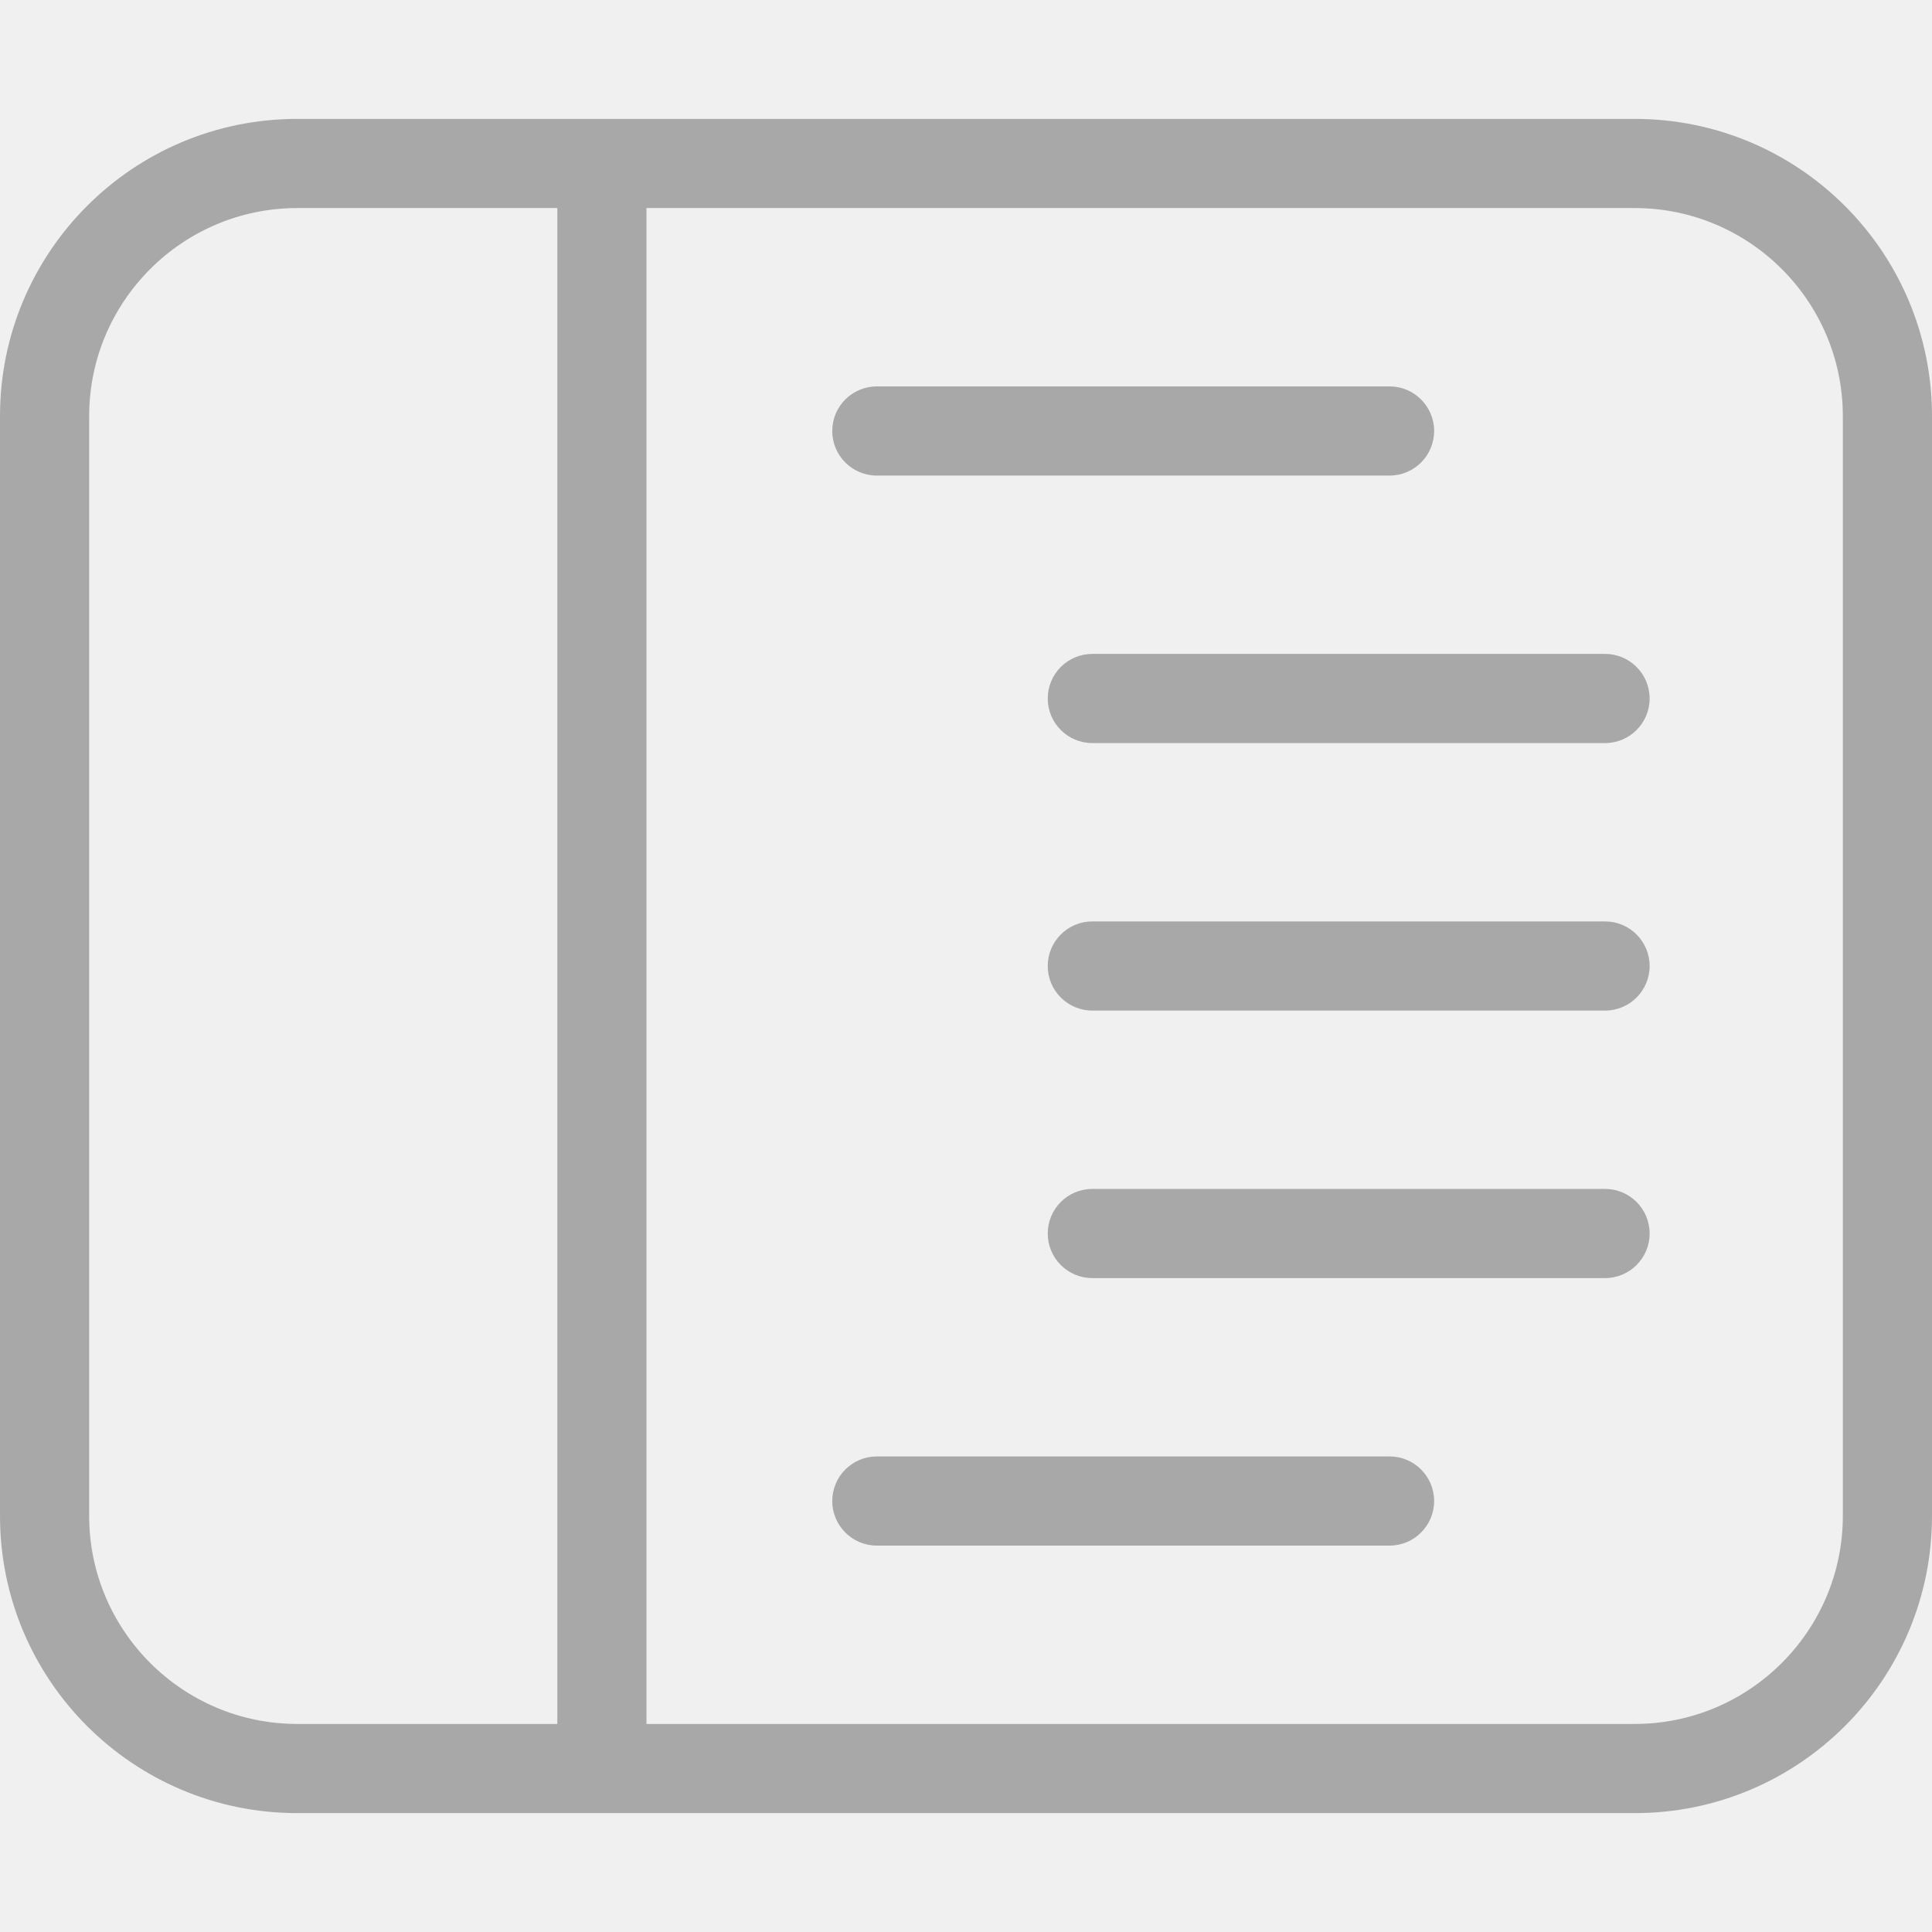
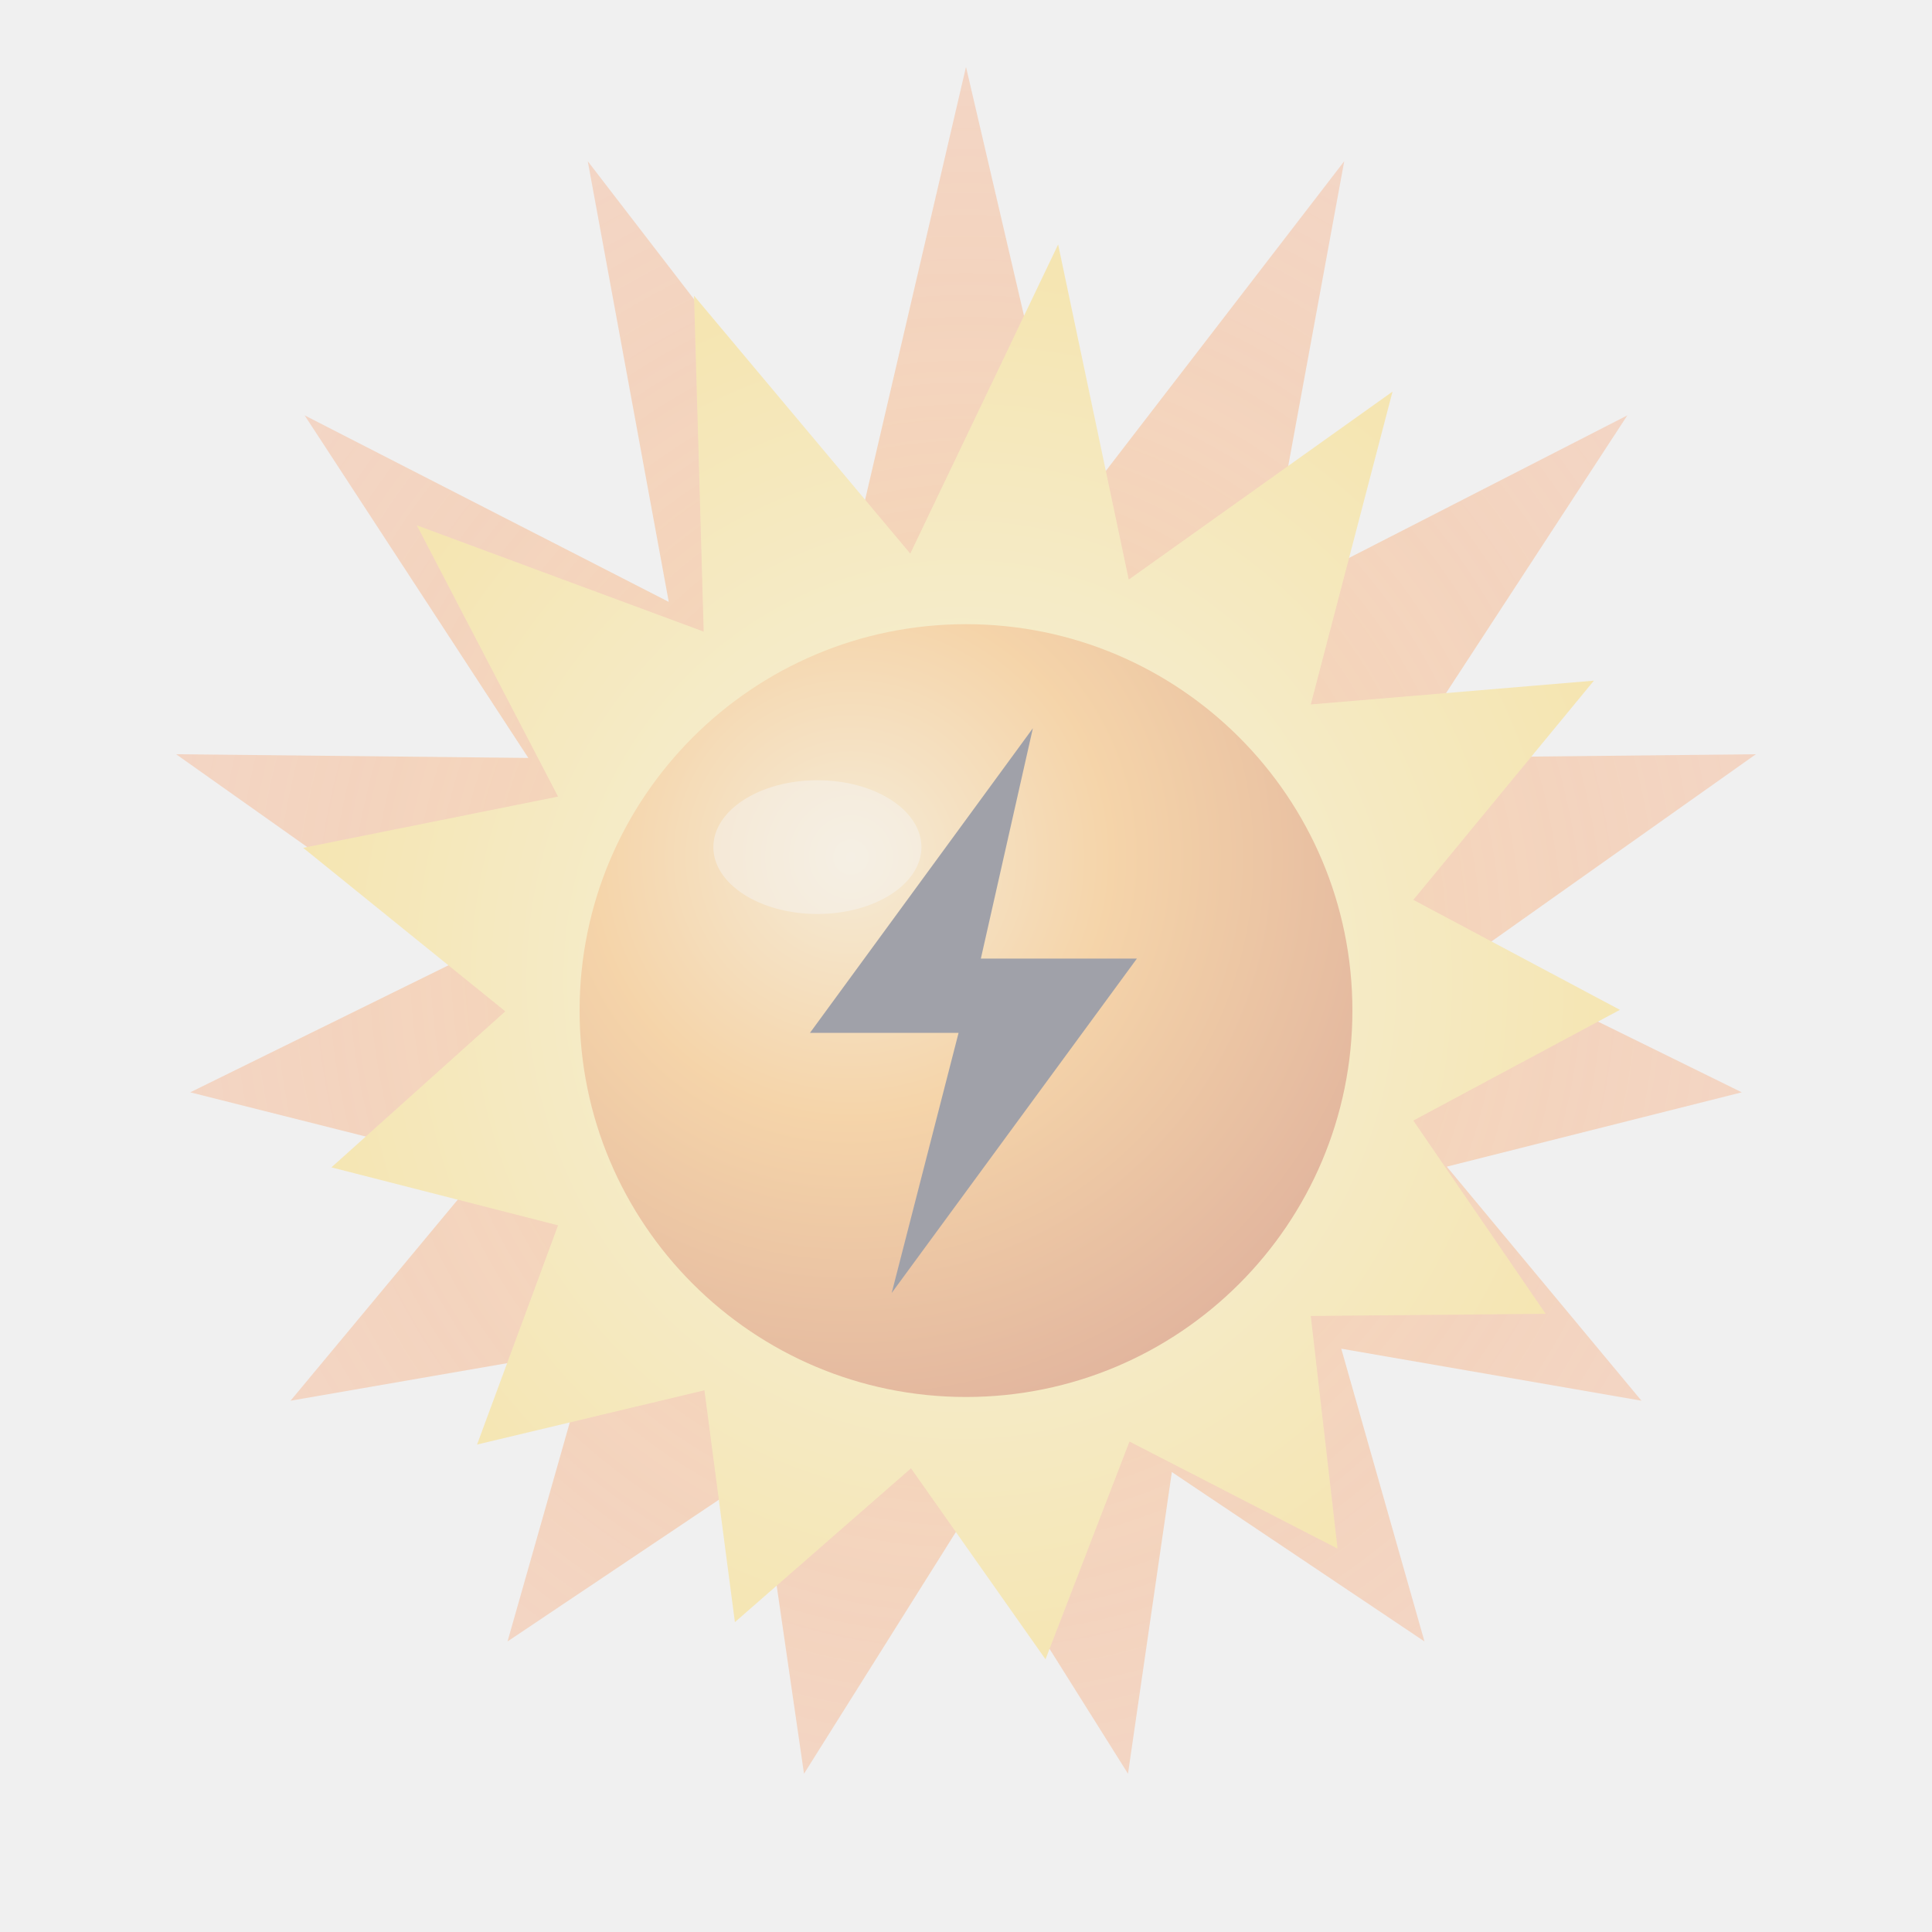
- <svg xmlns="http://www.w3.org/2000/svg" width="260" height="260" viewBox="0 0 260 260" opacity="0.3">
-   <path d="M220 16H40C17.909 16 0 33.909 0 56V204C0 226.091 17.909 244 40 244H220C242.091 244 260 226.091 260 204V56C260 33.909 242.091 16 220 16ZM12 204V56C12 40.561 24.561 28 40 28H75V232H40C24.561 232 12 219.439 12 204ZM248 204C248 219.439 235.439 232 220 232H87V28H220C235.439 28 248 40.561 248 56V204ZM112 58C112 54.686 114.686 52 118 52H187C190.314 52 193 54.686 193 58C193 61.314 190.314 64 187 64H118C114.686 64 112 61.314 112 58ZM193 202C193 205.314 190.314 208 187 208H118C114.686 208 112 205.314 112 202C112 198.686 114.686 196 118 196H187C190.314 196 193 198.686 193 202ZM222 94C222 97.314 219.314 100 216 100H147C143.686 100 141 97.314 141 94C141 90.686 143.686 88 147 88H216C219.314 88 222 90.686 222 94ZM222 130C222 133.314 219.314 136 216 136H147C143.686 136 141 133.314 141 130C141 126.686 143.686 124 147 124H216C219.314 124 222 126.686 222 130ZM222 166C222 169.314 219.314 172 216 172H147C143.686 172 141 169.314 141 166C141 162.686 143.686 160 147 160H216C219.314 160 222 162.686 222 166Z" />
+ <svg xmlns="http://www.w3.org/2000/svg" width="260" height="260" viewBox="0 0 260 260" opacity="0.35">
+   <defs>
+     <radialGradient id="outer" cx="50%" cy="52%" r="55%">
+       <stop offset="0" stop-color="#ffb347" />
+       <stop offset="1" stop-color="#ff5a00" stop-opacity="0.5" />
+     </radialGradient>
+     <radialGradient id="inner" cx="50%" cy="52%" r="50%">
+       <stop offset="0" stop-color="#fff6c2" />
+       <stop offset="1" stop-color="#ffd23f" />
+     </radialGradient>
+     <radialGradient id="orb" cx="35%" cy="30%" r="75%">
+       <stop offset="0" stop-color="#ffe2a6" />
+       <stop offset="0.45" stop-color="#ffa126" />
+       <stop offset="1" stop-color="#c94a06" />
+     </radialGradient>
+   </defs>
+   <polygon points="130.0,9.0 144.1,69.5 180.9,21.7 170.0,81.0 219.0,55.9 188.9,102.0 236.3,101.5 197.6,128.9 234.4,147.0 194.7,157.0 220.9,188.5 180.5,181.5 191.7,220.9 157.7,198.1 151.8,238.7 130.0,204.0 108.2,238.7 102.3,198.1 68.3,220.9 79.5,181.5 39.1,188.5 65.3,157.0 25.6,147.0 62.4,128.9 23.7,101.5 71.1,102.0 41.0,55.9 90.0,81.0 79.1,21.7 115.9,69.5" fill="url(#outer)" />
+   <polygon points="142.4,32.9 151.9,78.0 187.4,52.7 176.4,94.8 214.5,91.6 190.2,121.1 218.0,135.9 190.2,150.8 208.0,176.8 176.4,177.1 180.0,208.4 152.0,194.0 140.7,223.3 122.6,197.6 98.9,218.3 94.8,187.1 64.2,194.4 75.1,164.9 44.6,157.1 68.0,136.1 40.8,114.1 75.1,107.2 56.1,70.7 94.7,85.0 93.4,39.8 122.5,74.5" fill="url(#inner)" />
+   <circle cx="130" cy="136" r="52" fill="url(#orb)" />
+   <polygon points="139.0,98.0 109.0,139.0 129.0,139.0 120.0,174.0 153.0,129.0 132.0,129.0" fill="#0c0f26" />
+   <ellipse cx="110" cy="114" rx="14" ry="9" fill="#ffffff" fill-opacity="0.45" />
</svg>
